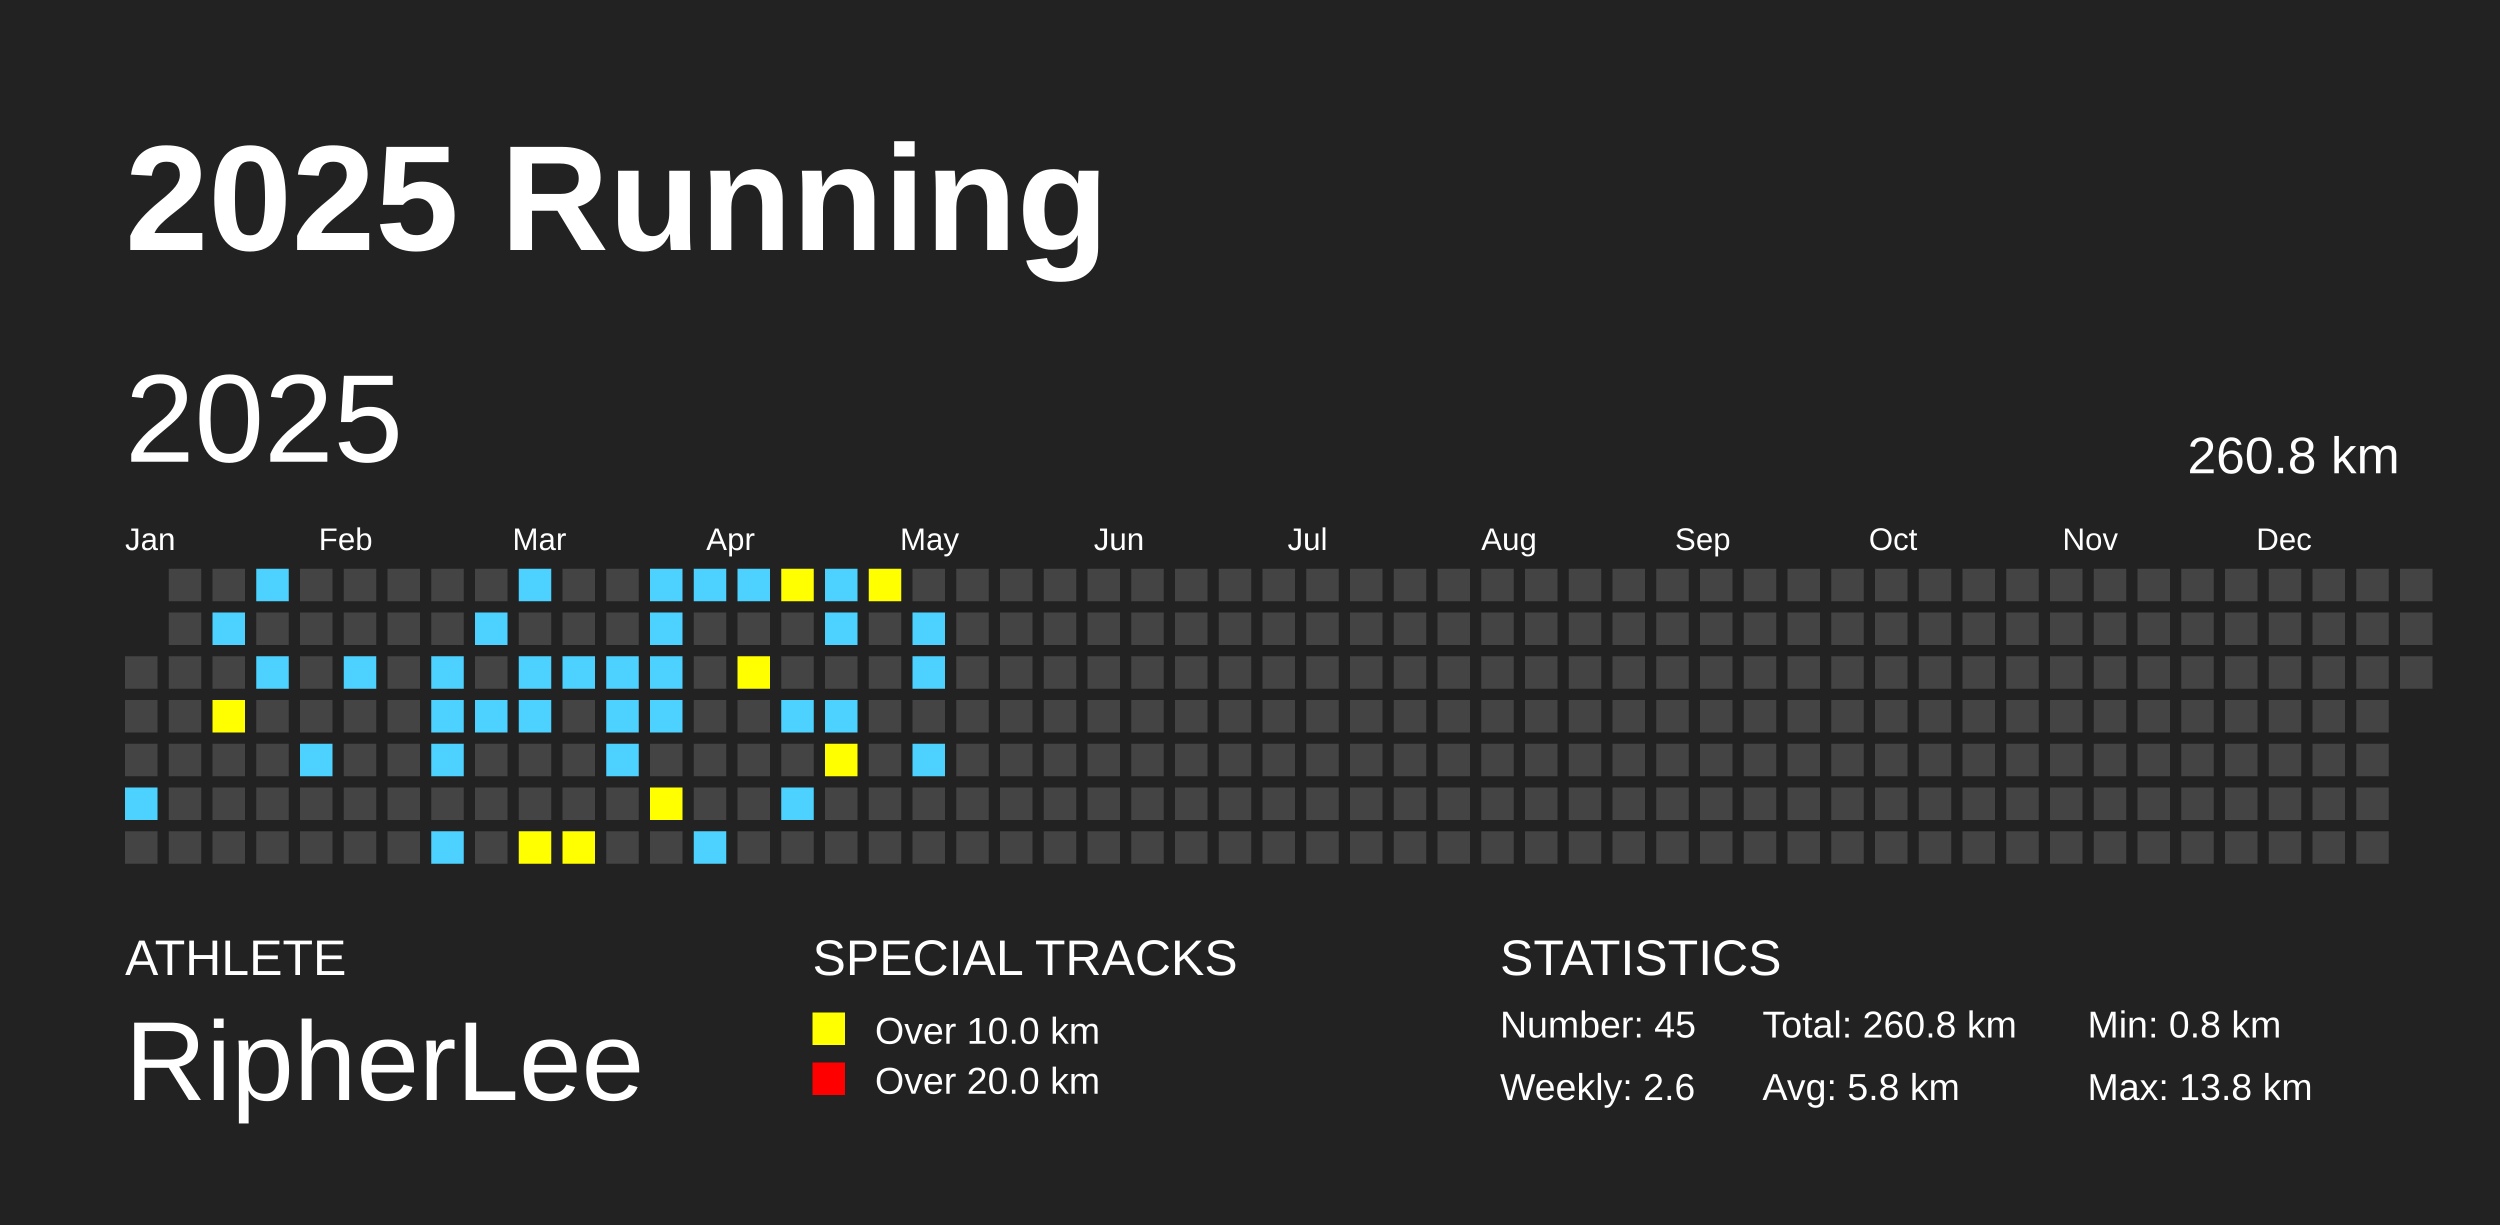
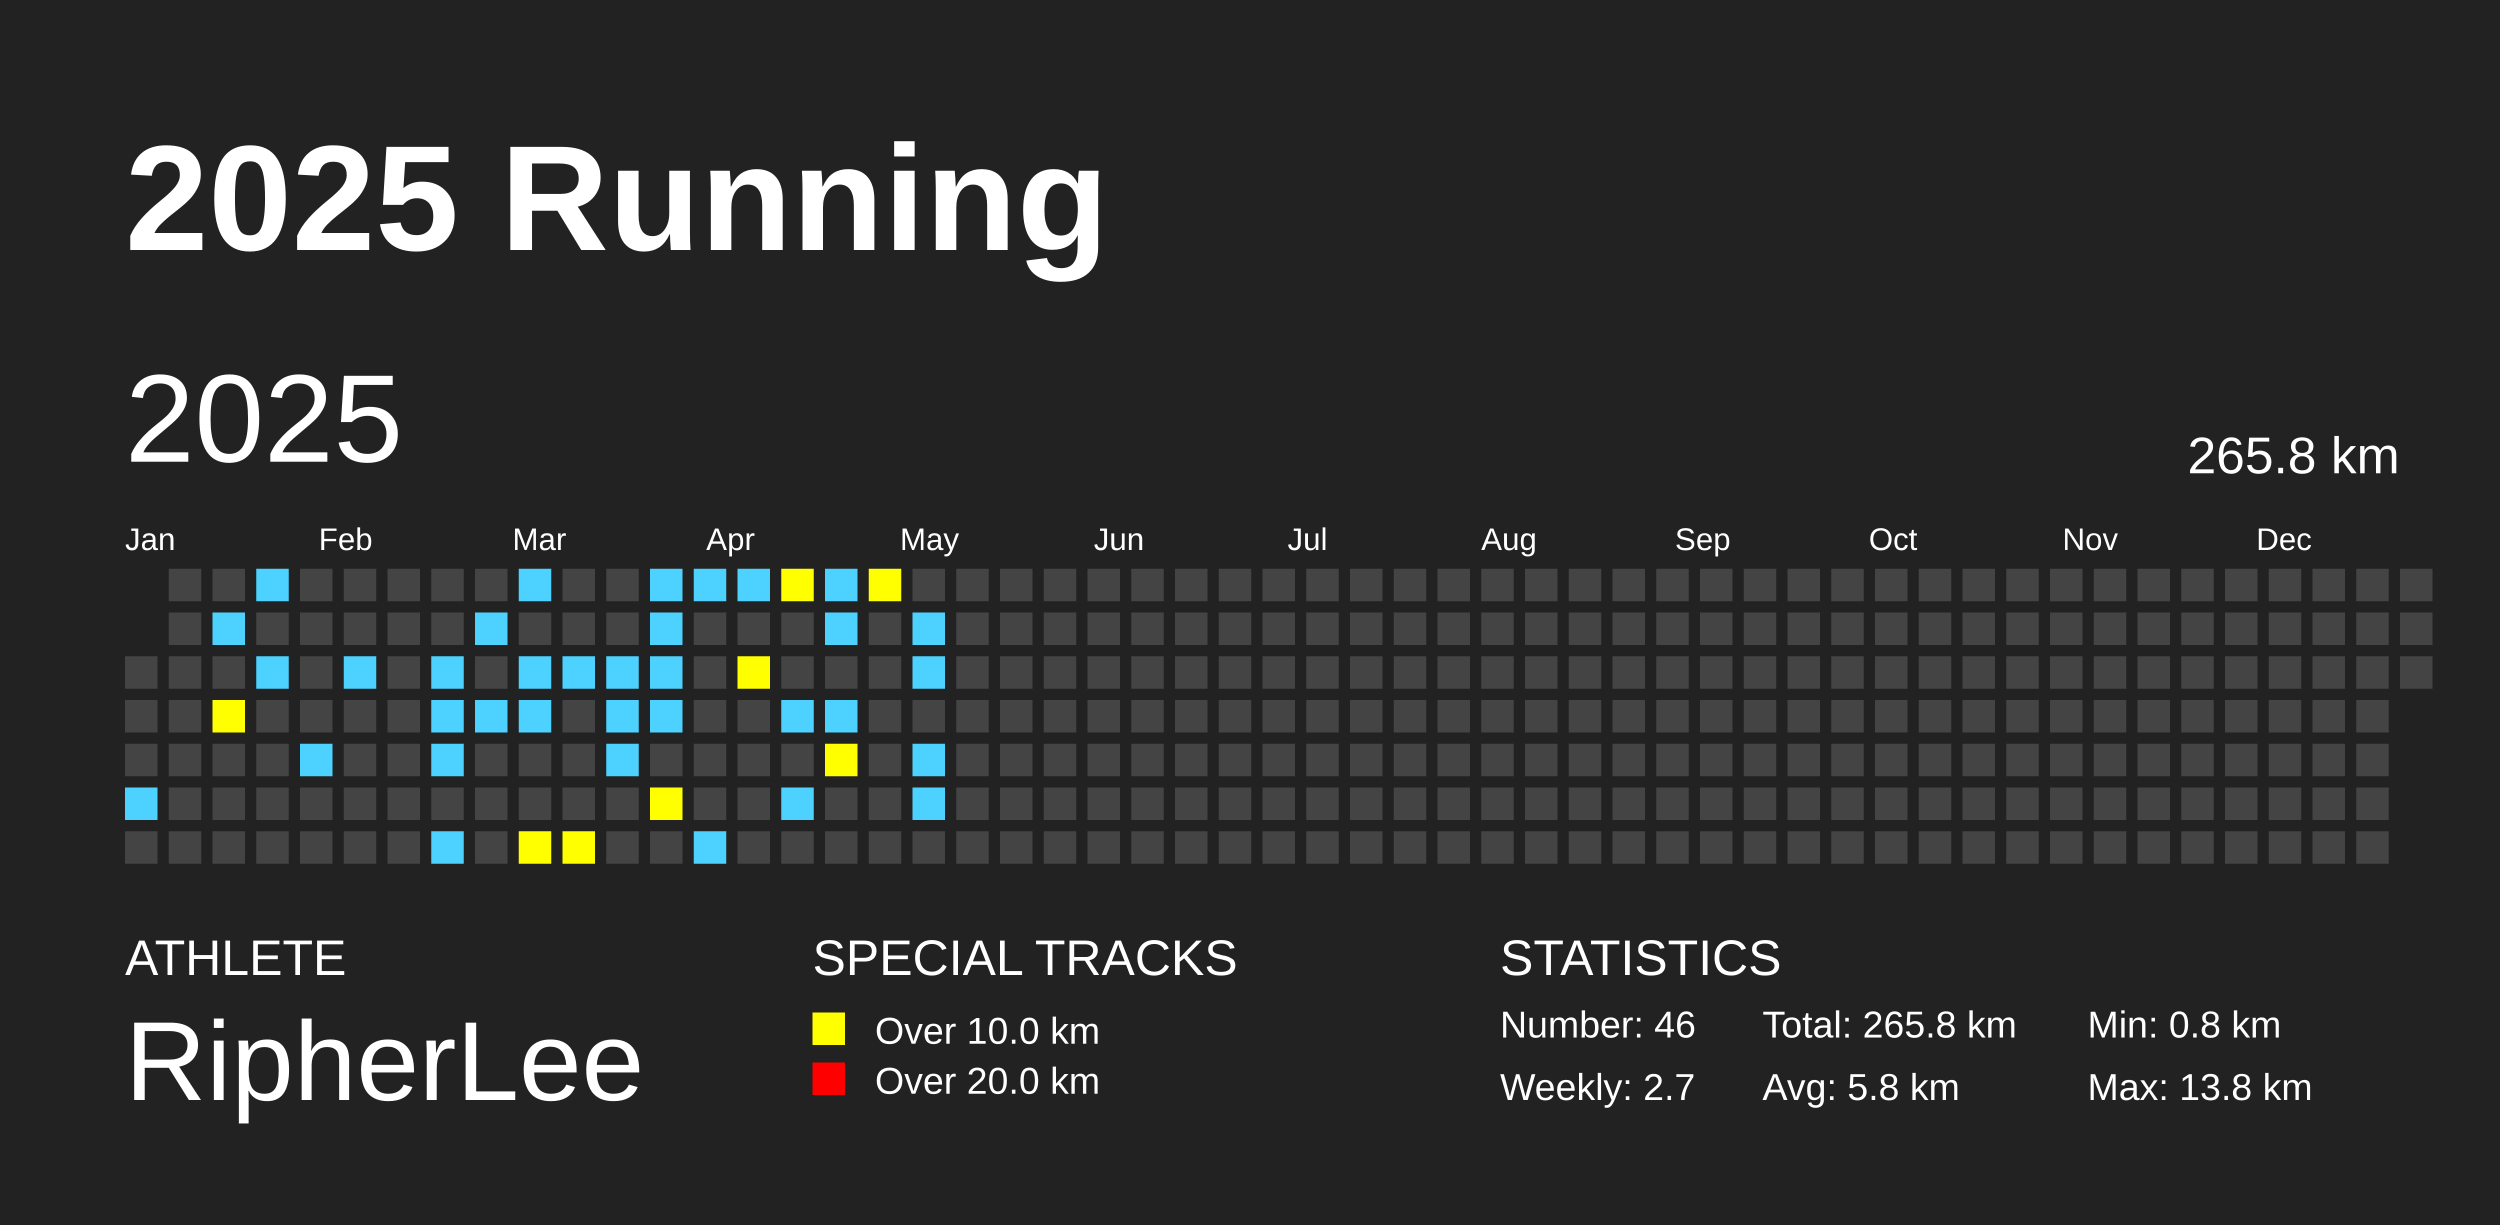
<svg xmlns="http://www.w3.org/2000/svg" baseProfile="full" height="98mm" version="1.1" viewBox="0,0,200,98" width="200mm">
  <defs />
  <rect fill="#222222" height="98" width="200" x="0" y="0" />
  <text fill="#FFFFFF" style="font-size:12px; font-family:Arial; font-weight:bold;" x="10" y="20">2025 Running</text>
  <text fill="#FFFFFF" style="font-size:4px; font-family:Arial" x="10" y="78">ATHLETE</text>
  <text fill="#FFFFFF" style="font-size:9px; font-family:Arial" x="10" y="88">RipherLee</text>
  <text fill="#FFFFFF" style="font-size:4px; font-family:Arial" x="65" y="78">SPECIAL TRACKS</text>
  <rect fill="yellow" height="2.6" width="2.6" x="65" y="81" />
  <text fill="#FFFFFF" style="font-size:3px; font-family:Arial" x="70" y="83.5">Over 10.0 km</text>
  <rect fill="red" height="2.6" width="2.6" x="65" y="85" />
  <text fill="#FFFFFF" style="font-size:3px; font-family:Arial" x="70" y="87.5">Over 20.0 km</text>
  <text fill="#FFFFFF" style="font-size:4px; font-family:Arial" x="120" y="78">STATISTICS</text>
-   <text fill="#FFFFFF" style="font-size:3px; font-family:Arial" x="120" y="83">Number: 45</text>
-   <text fill="#FFFFFF" style="font-size:3px; font-family:Arial" x="120" y="88">Weekly: 2.6</text>
-   <text fill="#FFFFFF" style="font-size:3px; font-family:Arial" x="141" y="83">Total: 260.8 km</text>
+   <text fill="#FFFFFF" style="font-size:3px; font-family:Arial" x="120" y="83">Number: 46</text>
+   <text fill="#FFFFFF" style="font-size:3px; font-family:Arial" x="120" y="88">Weekly: 2.7</text>
+   <text fill="#FFFFFF" style="font-size:3px; font-family:Arial" x="141" y="83">Total: 265.8 km</text>
  <text fill="#FFFFFF" style="font-size:3px; font-family:Arial" x="141" y="88">Avg: 5.8 km</text>
  <text fill="#FFFFFF" style="font-size:3px; font-family:Arial" x="167" y="83">Min: 0.8 km</text>
  <text fill="#FFFFFF" style="font-size:3px; font-family:Arial" x="167" y="88">Max: 13.8 km</text>
  <text dominant-baseline="hanging" fill="#FFFFFF" style="font-size:10.0px; font-family:Arial;" x="10" y="30">2025</text>
-   <text dominant-baseline="hanging" fill="#FFFFFF" style="font-size:4.125px; font-family:Arial;" x="175" y="35">260.8 km</text>
+   <text dominant-baseline="hanging" fill="#FFFFFF" style="font-size:4.125px; font-family:Arial;" x="175" y="35">265.8 km</text>
  <text fill="#FFFFFF" style="font-size:2.5px; font-family:Arial" x="10.0" y="44">Jan</text>
  <text fill="#FFFFFF" style="font-size:2.5px; font-family:Arial" x="25.5" y="44">Feb</text>
  <text fill="#FFFFFF" style="font-size:2.5px; font-family:Arial" x="41.0" y="44">Mar</text>
  <text fill="#FFFFFF" style="font-size:2.5px; font-family:Arial" x="56.5" y="44">Apr</text>
  <text fill="#FFFFFF" style="font-size:2.5px; font-family:Arial" x="72.0" y="44">May</text>
  <text fill="#FFFFFF" style="font-size:2.5px; font-family:Arial" x="87.5" y="44">Jun</text>
  <text fill="#FFFFFF" style="font-size:2.5px; font-family:Arial" x="103.0" y="44">Jul</text>
  <text fill="#FFFFFF" style="font-size:2.5px; font-family:Arial" x="118.5" y="44">Aug</text>
  <text fill="#FFFFFF" style="font-size:2.5px; font-family:Arial" x="134.0" y="44">Sep</text>
  <text fill="#FFFFFF" style="font-size:2.5px; font-family:Arial" x="149.5" y="44">Oct</text>
  <text fill="#FFFFFF" style="font-size:2.5px; font-family:Arial" x="165.0" y="44">Nov</text>
  <text fill="#FFFFFF" style="font-size:2.5px; font-family:Arial" x="180.5" y="44">Dec</text>
  <rect fill="#444444" height="2.6" width="2.6" x="10.0" y="52.5" />
  <rect fill="#444444" height="2.6" width="2.6" x="10.0" y="56.0" />
  <rect fill="#444444" height="2.6" width="2.6" x="10.0" y="59.5" />
  <rect fill="#4DD2FF" height="2.6" width="2.6" x="10.0" y="63.0" />
  <rect fill="#444444" height="2.6" width="2.6" x="10.0" y="66.5" />
  <rect fill="#444444" height="2.6" width="2.6" x="13.5" y="45.5" />
  <rect fill="#444444" height="2.6" width="2.6" x="13.5" y="49.0" />
  <rect fill="#444444" height="2.6" width="2.6" x="13.5" y="52.5" />
  <rect fill="#444444" height="2.6" width="2.6" x="13.5" y="56.0" />
  <rect fill="#444444" height="2.6" width="2.6" x="13.5" y="59.5" />
  <rect fill="#444444" height="2.6" width="2.6" x="13.5" y="63.0" />
  <rect fill="#444444" height="2.6" width="2.6" x="13.5" y="66.5" />
  <rect fill="#444444" height="2.6" width="2.6" x="17.0" y="45.5" />
  <rect fill="#4DD2FF" height="2.6" width="2.6" x="17.0" y="49.0" />
  <rect fill="#444444" height="2.6" width="2.6" x="17.0" y="52.5" />
  <rect fill="yellow" height="2.6" width="2.6" x="17.0" y="56.0" />
  <rect fill="#444444" height="2.6" width="2.6" x="17.0" y="59.5" />
  <rect fill="#444444" height="2.6" width="2.6" x="17.0" y="63.0" />
  <rect fill="#444444" height="2.6" width="2.6" x="17.0" y="66.5" />
  <rect fill="#4DD2FF" height="2.6" width="2.6" x="20.5" y="45.5" />
  <rect fill="#444444" height="2.6" width="2.6" x="20.5" y="49.0" />
  <rect fill="#4DD2FF" height="2.6" width="2.6" x="20.5" y="52.5" />
  <rect fill="#444444" height="2.6" width="2.6" x="20.5" y="56.0" />
  <rect fill="#444444" height="2.6" width="2.6" x="20.5" y="59.5" />
  <rect fill="#444444" height="2.6" width="2.6" x="20.5" y="63.0" />
  <rect fill="#444444" height="2.6" width="2.6" x="20.5" y="66.5" />
  <rect fill="#444444" height="2.6" width="2.6" x="24.0" y="45.5" />
  <rect fill="#444444" height="2.6" width="2.6" x="24.0" y="49.0" />
  <rect fill="#444444" height="2.6" width="2.6" x="24.0" y="52.5" />
  <rect fill="#444444" height="2.6" width="2.6" x="24.0" y="56.0" />
  <rect fill="#4DD2FF" height="2.6" width="2.6" x="24.0" y="59.5" />
  <rect fill="#444444" height="2.6" width="2.6" x="24.0" y="63.0" />
  <rect fill="#444444" height="2.6" width="2.6" x="24.0" y="66.5" />
  <rect fill="#444444" height="2.6" width="2.6" x="27.5" y="45.5" />
  <rect fill="#444444" height="2.6" width="2.6" x="27.5" y="49.0" />
  <rect fill="#4DD2FF" height="2.6" width="2.6" x="27.5" y="52.5" />
  <rect fill="#444444" height="2.6" width="2.6" x="27.5" y="56.0" />
  <rect fill="#444444" height="2.6" width="2.6" x="27.5" y="59.5" />
  <rect fill="#444444" height="2.6" width="2.6" x="27.5" y="63.0" />
  <rect fill="#444444" height="2.6" width="2.6" x="27.5" y="66.5" />
  <rect fill="#444444" height="2.6" width="2.6" x="31.0" y="45.5" />
  <rect fill="#444444" height="2.6" width="2.6" x="31.0" y="49.0" />
  <rect fill="#444444" height="2.6" width="2.6" x="31.0" y="52.5" />
  <rect fill="#444444" height="2.6" width="2.6" x="31.0" y="56.0" />
  <rect fill="#444444" height="2.6" width="2.6" x="31.0" y="59.5" />
  <rect fill="#444444" height="2.6" width="2.6" x="31.0" y="63.0" />
  <rect fill="#444444" height="2.6" width="2.6" x="31.0" y="66.5" />
  <rect fill="#444444" height="2.6" width="2.6" x="34.5" y="45.5" />
  <rect fill="#444444" height="2.6" width="2.6" x="34.5" y="49.0" />
  <rect fill="#4DD2FF" height="2.6" width="2.6" x="34.5" y="52.5" />
  <rect fill="#4DD2FF" height="2.6" width="2.6" x="34.5" y="56.0" />
  <rect fill="#4DD2FF" height="2.6" width="2.6" x="34.5" y="59.5" />
  <rect fill="#444444" height="2.6" width="2.6" x="34.5" y="63.0" />
  <rect fill="#4DD2FF" height="2.6" width="2.6" x="34.5" y="66.5" />
  <rect fill="#444444" height="2.6" width="2.6" x="38.0" y="45.5" />
  <rect fill="#4DD2FF" height="2.6" width="2.6" x="38.0" y="49.0" />
  <rect fill="#444444" height="2.6" width="2.6" x="38.0" y="52.5" />
  <rect fill="#4DD2FF" height="2.6" width="2.6" x="38.0" y="56.0" />
  <rect fill="#444444" height="2.6" width="2.6" x="38.0" y="59.5" />
  <rect fill="#444444" height="2.6" width="2.6" x="38.0" y="63.0" />
  <rect fill="#444444" height="2.6" width="2.6" x="38.0" y="66.5" />
  <rect fill="#4DD2FF" height="2.6" width="2.6" x="41.5" y="45.5" />
  <rect fill="#444444" height="2.6" width="2.6" x="41.5" y="49.0" />
  <rect fill="#4DD2FF" height="2.6" width="2.6" x="41.5" y="52.5" />
  <rect fill="#4DD2FF" height="2.6" width="2.6" x="41.5" y="56.0" />
  <rect fill="#444444" height="2.6" width="2.6" x="41.5" y="59.5" />
  <rect fill="#444444" height="2.6" width="2.6" x="41.5" y="63.0" />
  <rect fill="yellow" height="2.6" width="2.6" x="41.5" y="66.5" />
  <rect fill="#444444" height="2.6" width="2.6" x="45.0" y="45.5" />
  <rect fill="#444444" height="2.6" width="2.6" x="45.0" y="49.0" />
  <rect fill="#4DD2FF" height="2.6" width="2.6" x="45.0" y="52.5" />
  <rect fill="#444444" height="2.6" width="2.6" x="45.0" y="56.0" />
  <rect fill="#444444" height="2.6" width="2.6" x="45.0" y="59.5" />
  <rect fill="#444444" height="2.6" width="2.6" x="45.0" y="63.0" />
  <rect fill="yellow" height="2.6" width="2.6" x="45.0" y="66.5" />
  <rect fill="#444444" height="2.6" width="2.6" x="48.5" y="45.5" />
  <rect fill="#444444" height="2.6" width="2.6" x="48.5" y="49.0" />
  <rect fill="#4DD2FF" height="2.6" width="2.6" x="48.5" y="52.5" />
  <rect fill="#4DD2FF" height="2.6" width="2.6" x="48.5" y="56.0" />
  <rect fill="#4DD2FF" height="2.6" width="2.6" x="48.5" y="59.5" />
  <rect fill="#444444" height="2.6" width="2.6" x="48.5" y="63.0" />
  <rect fill="#444444" height="2.6" width="2.6" x="48.5" y="66.5" />
  <rect fill="#4DD2FF" height="2.6" width="2.6" x="52.0" y="45.5" />
  <rect fill="#4DD2FF" height="2.6" width="2.6" x="52.0" y="49.0" />
  <rect fill="#4DD2FF" height="2.6" width="2.6" x="52.0" y="52.5" />
  <rect fill="#4DD2FF" height="2.6" width="2.6" x="52.0" y="56.0" />
  <rect fill="#444444" height="2.6" width="2.6" x="52.0" y="59.5" />
  <rect fill="yellow" height="2.6" width="2.6" x="52.0" y="63.0" />
  <rect fill="#444444" height="2.6" width="2.6" x="52.0" y="66.5" />
  <rect fill="#4DD2FF" height="2.6" width="2.6" x="55.5" y="45.5" />
  <rect fill="#444444" height="2.6" width="2.6" x="55.5" y="49.0" />
  <rect fill="#444444" height="2.6" width="2.6" x="55.5" y="52.5" />
  <rect fill="#444444" height="2.6" width="2.6" x="55.5" y="56.0" />
  <rect fill="#444444" height="2.6" width="2.6" x="55.5" y="59.5" />
  <rect fill="#444444" height="2.6" width="2.6" x="55.5" y="63.0" />
  <rect fill="#4DD2FF" height="2.6" width="2.6" x="55.5" y="66.5" />
  <rect fill="#4DD2FF" height="2.6" width="2.6" x="59.0" y="45.5" />
  <rect fill="#444444" height="2.6" width="2.6" x="59.0" y="49.0" />
  <rect fill="yellow" height="2.6" width="2.6" x="59.0" y="52.5" />
  <rect fill="#444444" height="2.6" width="2.6" x="59.0" y="56.0" />
  <rect fill="#444444" height="2.6" width="2.6" x="59.0" y="59.5" />
  <rect fill="#444444" height="2.6" width="2.6" x="59.0" y="63.0" />
  <rect fill="#444444" height="2.6" width="2.6" x="59.0" y="66.5" />
  <rect fill="yellow" height="2.6" width="2.6" x="62.5" y="45.5" />
  <rect fill="#444444" height="2.6" width="2.6" x="62.5" y="49.0" />
  <rect fill="#444444" height="2.6" width="2.6" x="62.5" y="52.5" />
  <rect fill="#4DD2FF" height="2.6" width="2.6" x="62.5" y="56.0" />
  <rect fill="#444444" height="2.6" width="2.6" x="62.5" y="59.5" />
  <rect fill="#4DD2FF" height="2.6" width="2.6" x="62.5" y="63.0" />
  <rect fill="#444444" height="2.6" width="2.6" x="62.5" y="66.5" />
  <rect fill="#4DD2FF" height="2.6" width="2.6" x="66.0" y="45.5" />
  <rect fill="#4DD2FF" height="2.6" width="2.6" x="66.0" y="49.0" />
  <rect fill="#444444" height="2.6" width="2.6" x="66.0" y="52.5" />
  <rect fill="#4DD2FF" height="2.6" width="2.6" x="66.0" y="56.0" />
  <rect fill="yellow" height="2.6" width="2.6" x="66.0" y="59.5" />
  <rect fill="#444444" height="2.6" width="2.6" x="66.0" y="63.0" />
  <rect fill="#444444" height="2.6" width="2.6" x="66.0" y="66.5" />
  <rect fill="yellow" height="2.6" width="2.6" x="69.5" y="45.5" />
  <rect fill="#444444" height="2.6" width="2.6" x="69.5" y="49.0" />
  <rect fill="#444444" height="2.6" width="2.6" x="69.5" y="52.5" />
  <rect fill="#444444" height="2.6" width="2.6" x="69.5" y="56.0" />
  <rect fill="#444444" height="2.6" width="2.6" x="69.5" y="59.5" />
  <rect fill="#444444" height="2.6" width="2.6" x="69.5" y="63.0" />
  <rect fill="#444444" height="2.6" width="2.6" x="69.5" y="66.5" />
  <rect fill="#444444" height="2.6" width="2.6" x="73.0" y="45.5" />
  <rect fill="#4DD2FF" height="2.6" width="2.6" x="73.0" y="49.0" />
  <rect fill="#4DD2FF" height="2.6" width="2.6" x="73.0" y="52.5" />
  <rect fill="#444444" height="2.6" width="2.6" x="73.0" y="56.0" />
  <rect fill="#4DD2FF" height="2.6" width="2.6" x="73.0" y="59.5" />
-   <rect fill="#444444" height="2.6" width="2.6" x="73.0" y="63.0" />
+   <rect fill="#4DD2FF" height="2.6" width="2.6" x="73.0" y="63.0" />
  <rect fill="#444444" height="2.6" width="2.6" x="73.0" y="66.5" />
  <rect fill="#444444" height="2.6" width="2.6" x="76.5" y="45.5" />
  <rect fill="#444444" height="2.6" width="2.6" x="76.5" y="49.0" />
  <rect fill="#444444" height="2.6" width="2.6" x="76.5" y="52.5" />
  <rect fill="#444444" height="2.6" width="2.6" x="76.5" y="56.0" />
  <rect fill="#444444" height="2.6" width="2.6" x="76.5" y="59.5" />
  <rect fill="#444444" height="2.6" width="2.6" x="76.5" y="63.0" />
  <rect fill="#444444" height="2.6" width="2.6" x="76.5" y="66.5" />
  <rect fill="#444444" height="2.6" width="2.6" x="80.0" y="45.5" />
  <rect fill="#444444" height="2.6" width="2.6" x="80.0" y="49.0" />
  <rect fill="#444444" height="2.6" width="2.6" x="80.0" y="52.5" />
  <rect fill="#444444" height="2.6" width="2.6" x="80.0" y="56.0" />
  <rect fill="#444444" height="2.6" width="2.6" x="80.0" y="59.5" />
  <rect fill="#444444" height="2.6" width="2.6" x="80.0" y="63.0" />
  <rect fill="#444444" height="2.6" width="2.6" x="80.0" y="66.5" />
  <rect fill="#444444" height="2.6" width="2.6" x="83.5" y="45.5" />
  <rect fill="#444444" height="2.6" width="2.6" x="83.5" y="49.0" />
  <rect fill="#444444" height="2.6" width="2.6" x="83.5" y="52.5" />
  <rect fill="#444444" height="2.6" width="2.6" x="83.5" y="56.0" />
  <rect fill="#444444" height="2.6" width="2.6" x="83.5" y="59.5" />
  <rect fill="#444444" height="2.6" width="2.6" x="83.5" y="63.0" />
  <rect fill="#444444" height="2.6" width="2.6" x="83.5" y="66.5" />
  <rect fill="#444444" height="2.6" width="2.6" x="87.0" y="45.5" />
  <rect fill="#444444" height="2.6" width="2.6" x="87.0" y="49.0" />
  <rect fill="#444444" height="2.6" width="2.6" x="87.0" y="52.5" />
  <rect fill="#444444" height="2.6" width="2.6" x="87.0" y="56.0" />
  <rect fill="#444444" height="2.6" width="2.6" x="87.0" y="59.5" />
  <rect fill="#444444" height="2.6" width="2.6" x="87.0" y="63.0" />
  <rect fill="#444444" height="2.6" width="2.6" x="87.0" y="66.5" />
  <rect fill="#444444" height="2.6" width="2.6" x="90.5" y="45.5" />
  <rect fill="#444444" height="2.6" width="2.6" x="90.5" y="49.0" />
  <rect fill="#444444" height="2.6" width="2.6" x="90.5" y="52.5" />
  <rect fill="#444444" height="2.6" width="2.6" x="90.5" y="56.0" />
  <rect fill="#444444" height="2.6" width="2.6" x="90.5" y="59.5" />
  <rect fill="#444444" height="2.6" width="2.6" x="90.5" y="63.0" />
  <rect fill="#444444" height="2.6" width="2.6" x="90.5" y="66.5" />
  <rect fill="#444444" height="2.6" width="2.6" x="94.0" y="45.5" />
  <rect fill="#444444" height="2.6" width="2.6" x="94.0" y="49.0" />
  <rect fill="#444444" height="2.6" width="2.6" x="94.0" y="52.5" />
  <rect fill="#444444" height="2.6" width="2.6" x="94.0" y="56.0" />
  <rect fill="#444444" height="2.6" width="2.6" x="94.0" y="59.5" />
  <rect fill="#444444" height="2.6" width="2.6" x="94.0" y="63.0" />
  <rect fill="#444444" height="2.6" width="2.6" x="94.0" y="66.5" />
  <rect fill="#444444" height="2.6" width="2.6" x="97.5" y="45.5" />
  <rect fill="#444444" height="2.6" width="2.6" x="97.5" y="49.0" />
  <rect fill="#444444" height="2.6" width="2.6" x="97.5" y="52.5" />
  <rect fill="#444444" height="2.6" width="2.6" x="97.5" y="56.0" />
  <rect fill="#444444" height="2.6" width="2.6" x="97.5" y="59.5" />
  <rect fill="#444444" height="2.6" width="2.6" x="97.5" y="63.0" />
  <rect fill="#444444" height="2.6" width="2.6" x="97.5" y="66.5" />
  <rect fill="#444444" height="2.6" width="2.6" x="101.0" y="45.5" />
  <rect fill="#444444" height="2.6" width="2.6" x="101.0" y="49.0" />
  <rect fill="#444444" height="2.6" width="2.6" x="101.0" y="52.5" />
  <rect fill="#444444" height="2.6" width="2.6" x="101.0" y="56.0" />
  <rect fill="#444444" height="2.6" width="2.6" x="101.0" y="59.5" />
  <rect fill="#444444" height="2.6" width="2.6" x="101.0" y="63.0" />
  <rect fill="#444444" height="2.6" width="2.6" x="101.0" y="66.5" />
  <rect fill="#444444" height="2.6" width="2.6" x="104.5" y="45.5" />
  <rect fill="#444444" height="2.6" width="2.6" x="104.5" y="49.0" />
  <rect fill="#444444" height="2.6" width="2.6" x="104.5" y="52.5" />
  <rect fill="#444444" height="2.6" width="2.6" x="104.5" y="56.0" />
  <rect fill="#444444" height="2.6" width="2.6" x="104.5" y="59.5" />
  <rect fill="#444444" height="2.6" width="2.6" x="104.5" y="63.0" />
  <rect fill="#444444" height="2.6" width="2.6" x="104.5" y="66.5" />
  <rect fill="#444444" height="2.6" width="2.6" x="108.0" y="45.5" />
  <rect fill="#444444" height="2.6" width="2.6" x="108.0" y="49.0" />
  <rect fill="#444444" height="2.6" width="2.6" x="108.0" y="52.5" />
  <rect fill="#444444" height="2.6" width="2.6" x="108.0" y="56.0" />
  <rect fill="#444444" height="2.6" width="2.6" x="108.0" y="59.5" />
  <rect fill="#444444" height="2.6" width="2.6" x="108.0" y="63.0" />
  <rect fill="#444444" height="2.6" width="2.6" x="108.0" y="66.5" />
  <rect fill="#444444" height="2.6" width="2.6" x="111.5" y="45.5" />
  <rect fill="#444444" height="2.6" width="2.6" x="111.5" y="49.0" />
  <rect fill="#444444" height="2.6" width="2.6" x="111.5" y="52.5" />
  <rect fill="#444444" height="2.6" width="2.6" x="111.5" y="56.0" />
  <rect fill="#444444" height="2.6" width="2.6" x="111.5" y="59.5" />
  <rect fill="#444444" height="2.6" width="2.6" x="111.5" y="63.0" />
  <rect fill="#444444" height="2.6" width="2.6" x="111.5" y="66.5" />
  <rect fill="#444444" height="2.6" width="2.6" x="115.0" y="45.5" />
  <rect fill="#444444" height="2.6" width="2.6" x="115.0" y="49.0" />
  <rect fill="#444444" height="2.6" width="2.6" x="115.0" y="52.5" />
  <rect fill="#444444" height="2.6" width="2.6" x="115.0" y="56.0" />
  <rect fill="#444444" height="2.6" width="2.6" x="115.0" y="59.5" />
  <rect fill="#444444" height="2.6" width="2.6" x="115.0" y="63.0" />
  <rect fill="#444444" height="2.6" width="2.6" x="115.0" y="66.5" />
  <rect fill="#444444" height="2.6" width="2.6" x="118.5" y="45.5" />
  <rect fill="#444444" height="2.6" width="2.6" x="118.5" y="49.0" />
  <rect fill="#444444" height="2.6" width="2.6" x="118.5" y="52.5" />
  <rect fill="#444444" height="2.6" width="2.6" x="118.5" y="56.0" />
  <rect fill="#444444" height="2.6" width="2.6" x="118.5" y="59.5" />
  <rect fill="#444444" height="2.6" width="2.6" x="118.5" y="63.0" />
  <rect fill="#444444" height="2.6" width="2.6" x="118.5" y="66.5" />
  <rect fill="#444444" height="2.6" width="2.6" x="122.0" y="45.5" />
  <rect fill="#444444" height="2.6" width="2.6" x="122.0" y="49.0" />
  <rect fill="#444444" height="2.6" width="2.6" x="122.0" y="52.5" />
  <rect fill="#444444" height="2.6" width="2.6" x="122.0" y="56.0" />
  <rect fill="#444444" height="2.6" width="2.6" x="122.0" y="59.5" />
  <rect fill="#444444" height="2.6" width="2.6" x="122.0" y="63.0" />
  <rect fill="#444444" height="2.6" width="2.6" x="122.0" y="66.5" />
  <rect fill="#444444" height="2.6" width="2.6" x="125.5" y="45.5" />
  <rect fill="#444444" height="2.6" width="2.6" x="125.5" y="49.0" />
  <rect fill="#444444" height="2.6" width="2.6" x="125.5" y="52.5" />
  <rect fill="#444444" height="2.6" width="2.6" x="125.5" y="56.0" />
  <rect fill="#444444" height="2.6" width="2.6" x="125.5" y="59.5" />
  <rect fill="#444444" height="2.6" width="2.6" x="125.5" y="63.0" />
  <rect fill="#444444" height="2.6" width="2.6" x="125.5" y="66.5" />
  <rect fill="#444444" height="2.6" width="2.6" x="129.0" y="45.5" />
  <rect fill="#444444" height="2.6" width="2.6" x="129.0" y="49.0" />
  <rect fill="#444444" height="2.6" width="2.6" x="129.0" y="52.5" />
  <rect fill="#444444" height="2.6" width="2.6" x="129.0" y="56.0" />
  <rect fill="#444444" height="2.6" width="2.6" x="129.0" y="59.5" />
  <rect fill="#444444" height="2.6" width="2.6" x="129.0" y="63.0" />
  <rect fill="#444444" height="2.6" width="2.6" x="129.0" y="66.5" />
  <rect fill="#444444" height="2.6" width="2.6" x="132.5" y="45.5" />
  <rect fill="#444444" height="2.6" width="2.6" x="132.5" y="49.0" />
  <rect fill="#444444" height="2.6" width="2.6" x="132.5" y="52.5" />
  <rect fill="#444444" height="2.6" width="2.6" x="132.5" y="56.0" />
  <rect fill="#444444" height="2.6" width="2.6" x="132.5" y="59.5" />
  <rect fill="#444444" height="2.6" width="2.6" x="132.5" y="63.0" />
  <rect fill="#444444" height="2.6" width="2.6" x="132.5" y="66.5" />
  <rect fill="#444444" height="2.6" width="2.6" x="136.0" y="45.5" />
  <rect fill="#444444" height="2.6" width="2.6" x="136.0" y="49.0" />
  <rect fill="#444444" height="2.6" width="2.6" x="136.0" y="52.5" />
  <rect fill="#444444" height="2.6" width="2.6" x="136.0" y="56.0" />
  <rect fill="#444444" height="2.6" width="2.6" x="136.0" y="59.5" />
  <rect fill="#444444" height="2.6" width="2.6" x="136.0" y="63.0" />
  <rect fill="#444444" height="2.6" width="2.6" x="136.0" y="66.5" />
  <rect fill="#444444" height="2.6" width="2.6" x="139.5" y="45.5" />
  <rect fill="#444444" height="2.6" width="2.6" x="139.5" y="49.0" />
  <rect fill="#444444" height="2.6" width="2.6" x="139.5" y="52.5" />
  <rect fill="#444444" height="2.6" width="2.6" x="139.5" y="56.0" />
  <rect fill="#444444" height="2.6" width="2.6" x="139.5" y="59.5" />
  <rect fill="#444444" height="2.6" width="2.6" x="139.5" y="63.0" />
  <rect fill="#444444" height="2.6" width="2.6" x="139.5" y="66.5" />
  <rect fill="#444444" height="2.6" width="2.6" x="143.0" y="45.5" />
  <rect fill="#444444" height="2.6" width="2.6" x="143.0" y="49.0" />
  <rect fill="#444444" height="2.6" width="2.6" x="143.0" y="52.5" />
  <rect fill="#444444" height="2.6" width="2.6" x="143.0" y="56.0" />
  <rect fill="#444444" height="2.6" width="2.6" x="143.0" y="59.5" />
  <rect fill="#444444" height="2.6" width="2.6" x="143.0" y="63.0" />
  <rect fill="#444444" height="2.6" width="2.6" x="143.0" y="66.5" />
  <rect fill="#444444" height="2.6" width="2.6" x="146.5" y="45.5" />
  <rect fill="#444444" height="2.6" width="2.6" x="146.5" y="49.0" />
  <rect fill="#444444" height="2.6" width="2.6" x="146.5" y="52.5" />
  <rect fill="#444444" height="2.6" width="2.6" x="146.5" y="56.0" />
  <rect fill="#444444" height="2.6" width="2.6" x="146.5" y="59.5" />
  <rect fill="#444444" height="2.6" width="2.6" x="146.5" y="63.0" />
  <rect fill="#444444" height="2.6" width="2.6" x="146.5" y="66.5" />
  <rect fill="#444444" height="2.6" width="2.6" x="150.0" y="45.5" />
  <rect fill="#444444" height="2.6" width="2.6" x="150.0" y="49.0" />
  <rect fill="#444444" height="2.6" width="2.6" x="150.0" y="52.5" />
  <rect fill="#444444" height="2.6" width="2.6" x="150.0" y="56.0" />
  <rect fill="#444444" height="2.6" width="2.6" x="150.0" y="59.5" />
  <rect fill="#444444" height="2.6" width="2.6" x="150.0" y="63.0" />
  <rect fill="#444444" height="2.6" width="2.6" x="150.0" y="66.5" />
  <rect fill="#444444" height="2.6" width="2.6" x="153.5" y="45.5" />
  <rect fill="#444444" height="2.6" width="2.6" x="153.5" y="49.0" />
  <rect fill="#444444" height="2.6" width="2.6" x="153.5" y="52.5" />
  <rect fill="#444444" height="2.6" width="2.6" x="153.5" y="56.0" />
  <rect fill="#444444" height="2.6" width="2.6" x="153.5" y="59.5" />
  <rect fill="#444444" height="2.6" width="2.6" x="153.5" y="63.0" />
  <rect fill="#444444" height="2.6" width="2.6" x="153.5" y="66.5" />
  <rect fill="#444444" height="2.6" width="2.6" x="157.0" y="45.5" />
  <rect fill="#444444" height="2.6" width="2.6" x="157.0" y="49.0" />
  <rect fill="#444444" height="2.6" width="2.6" x="157.0" y="52.5" />
  <rect fill="#444444" height="2.6" width="2.6" x="157.0" y="56.0" />
  <rect fill="#444444" height="2.6" width="2.6" x="157.0" y="59.5" />
  <rect fill="#444444" height="2.6" width="2.6" x="157.0" y="63.0" />
  <rect fill="#444444" height="2.6" width="2.6" x="157.0" y="66.5" />
  <rect fill="#444444" height="2.6" width="2.6" x="160.5" y="45.5" />
  <rect fill="#444444" height="2.6" width="2.6" x="160.5" y="49.0" />
  <rect fill="#444444" height="2.6" width="2.6" x="160.5" y="52.5" />
  <rect fill="#444444" height="2.6" width="2.6" x="160.5" y="56.0" />
  <rect fill="#444444" height="2.6" width="2.6" x="160.5" y="59.5" />
  <rect fill="#444444" height="2.6" width="2.6" x="160.5" y="63.0" />
  <rect fill="#444444" height="2.6" width="2.6" x="160.5" y="66.5" />
  <rect fill="#444444" height="2.6" width="2.6" x="164.0" y="45.5" />
  <rect fill="#444444" height="2.6" width="2.6" x="164.0" y="49.0" />
  <rect fill="#444444" height="2.6" width="2.6" x="164.0" y="52.5" />
  <rect fill="#444444" height="2.6" width="2.6" x="164.0" y="56.0" />
  <rect fill="#444444" height="2.6" width="2.6" x="164.0" y="59.5" />
  <rect fill="#444444" height="2.6" width="2.6" x="164.0" y="63.0" />
  <rect fill="#444444" height="2.6" width="2.6" x="164.0" y="66.5" />
  <rect fill="#444444" height="2.6" width="2.6" x="167.5" y="45.5" />
  <rect fill="#444444" height="2.6" width="2.6" x="167.5" y="49.0" />
  <rect fill="#444444" height="2.6" width="2.6" x="167.5" y="52.5" />
  <rect fill="#444444" height="2.6" width="2.6" x="167.5" y="56.0" />
  <rect fill="#444444" height="2.6" width="2.6" x="167.5" y="59.5" />
  <rect fill="#444444" height="2.6" width="2.6" x="167.5" y="63.0" />
  <rect fill="#444444" height="2.6" width="2.6" x="167.5" y="66.5" />
  <rect fill="#444444" height="2.6" width="2.6" x="171.0" y="45.5" />
  <rect fill="#444444" height="2.6" width="2.6" x="171.0" y="49.0" />
  <rect fill="#444444" height="2.6" width="2.6" x="171.0" y="52.5" />
  <rect fill="#444444" height="2.6" width="2.6" x="171.0" y="56.0" />
  <rect fill="#444444" height="2.6" width="2.6" x="171.0" y="59.5" />
  <rect fill="#444444" height="2.6" width="2.6" x="171.0" y="63.0" />
  <rect fill="#444444" height="2.6" width="2.6" x="171.0" y="66.5" />
  <rect fill="#444444" height="2.6" width="2.6" x="174.5" y="45.5" />
  <rect fill="#444444" height="2.6" width="2.6" x="174.5" y="49.0" />
  <rect fill="#444444" height="2.6" width="2.6" x="174.5" y="52.5" />
  <rect fill="#444444" height="2.6" width="2.6" x="174.5" y="56.0" />
  <rect fill="#444444" height="2.6" width="2.6" x="174.5" y="59.5" />
  <rect fill="#444444" height="2.6" width="2.6" x="174.5" y="63.0" />
  <rect fill="#444444" height="2.6" width="2.6" x="174.5" y="66.5" />
  <rect fill="#444444" height="2.6" width="2.6" x="178.0" y="45.5" />
  <rect fill="#444444" height="2.6" width="2.6" x="178.0" y="49.0" />
  <rect fill="#444444" height="2.6" width="2.6" x="178.0" y="52.5" />
  <rect fill="#444444" height="2.6" width="2.6" x="178.0" y="56.0" />
  <rect fill="#444444" height="2.6" width="2.6" x="178.0" y="59.5" />
  <rect fill="#444444" height="2.6" width="2.6" x="178.0" y="63.0" />
  <rect fill="#444444" height="2.6" width="2.6" x="178.0" y="66.5" />
  <rect fill="#444444" height="2.6" width="2.6" x="181.5" y="45.5" />
  <rect fill="#444444" height="2.6" width="2.6" x="181.5" y="49.0" />
  <rect fill="#444444" height="2.6" width="2.6" x="181.5" y="52.5" />
  <rect fill="#444444" height="2.6" width="2.6" x="181.5" y="56.0" />
  <rect fill="#444444" height="2.6" width="2.6" x="181.5" y="59.5" />
  <rect fill="#444444" height="2.6" width="2.6" x="181.5" y="63.0" />
  <rect fill="#444444" height="2.6" width="2.6" x="181.5" y="66.5" />
  <rect fill="#444444" height="2.6" width="2.6" x="185.0" y="45.5" />
  <rect fill="#444444" height="2.6" width="2.6" x="185.0" y="49.0" />
  <rect fill="#444444" height="2.6" width="2.6" x="185.0" y="52.5" />
  <rect fill="#444444" height="2.6" width="2.6" x="185.0" y="56.0" />
  <rect fill="#444444" height="2.6" width="2.6" x="185.0" y="59.5" />
  <rect fill="#444444" height="2.6" width="2.6" x="185.0" y="63.0" />
  <rect fill="#444444" height="2.6" width="2.6" x="185.0" y="66.5" />
  <rect fill="#444444" height="2.6" width="2.6" x="188.5" y="45.5" />
  <rect fill="#444444" height="2.6" width="2.6" x="188.5" y="49.0" />
  <rect fill="#444444" height="2.6" width="2.6" x="188.5" y="52.5" />
  <rect fill="#444444" height="2.6" width="2.6" x="188.5" y="56.0" />
  <rect fill="#444444" height="2.6" width="2.6" x="188.5" y="59.5" />
  <rect fill="#444444" height="2.6" width="2.6" x="188.5" y="63.0" />
  <rect fill="#444444" height="2.6" width="2.6" x="188.5" y="66.5" />
  <rect fill="#444444" height="2.6" width="2.6" x="192.0" y="45.5" />
  <rect fill="#444444" height="2.6" width="2.6" x="192.0" y="49.0" />
  <rect fill="#444444" height="2.6" width="2.6" x="192.0" y="52.5" />
</svg>
